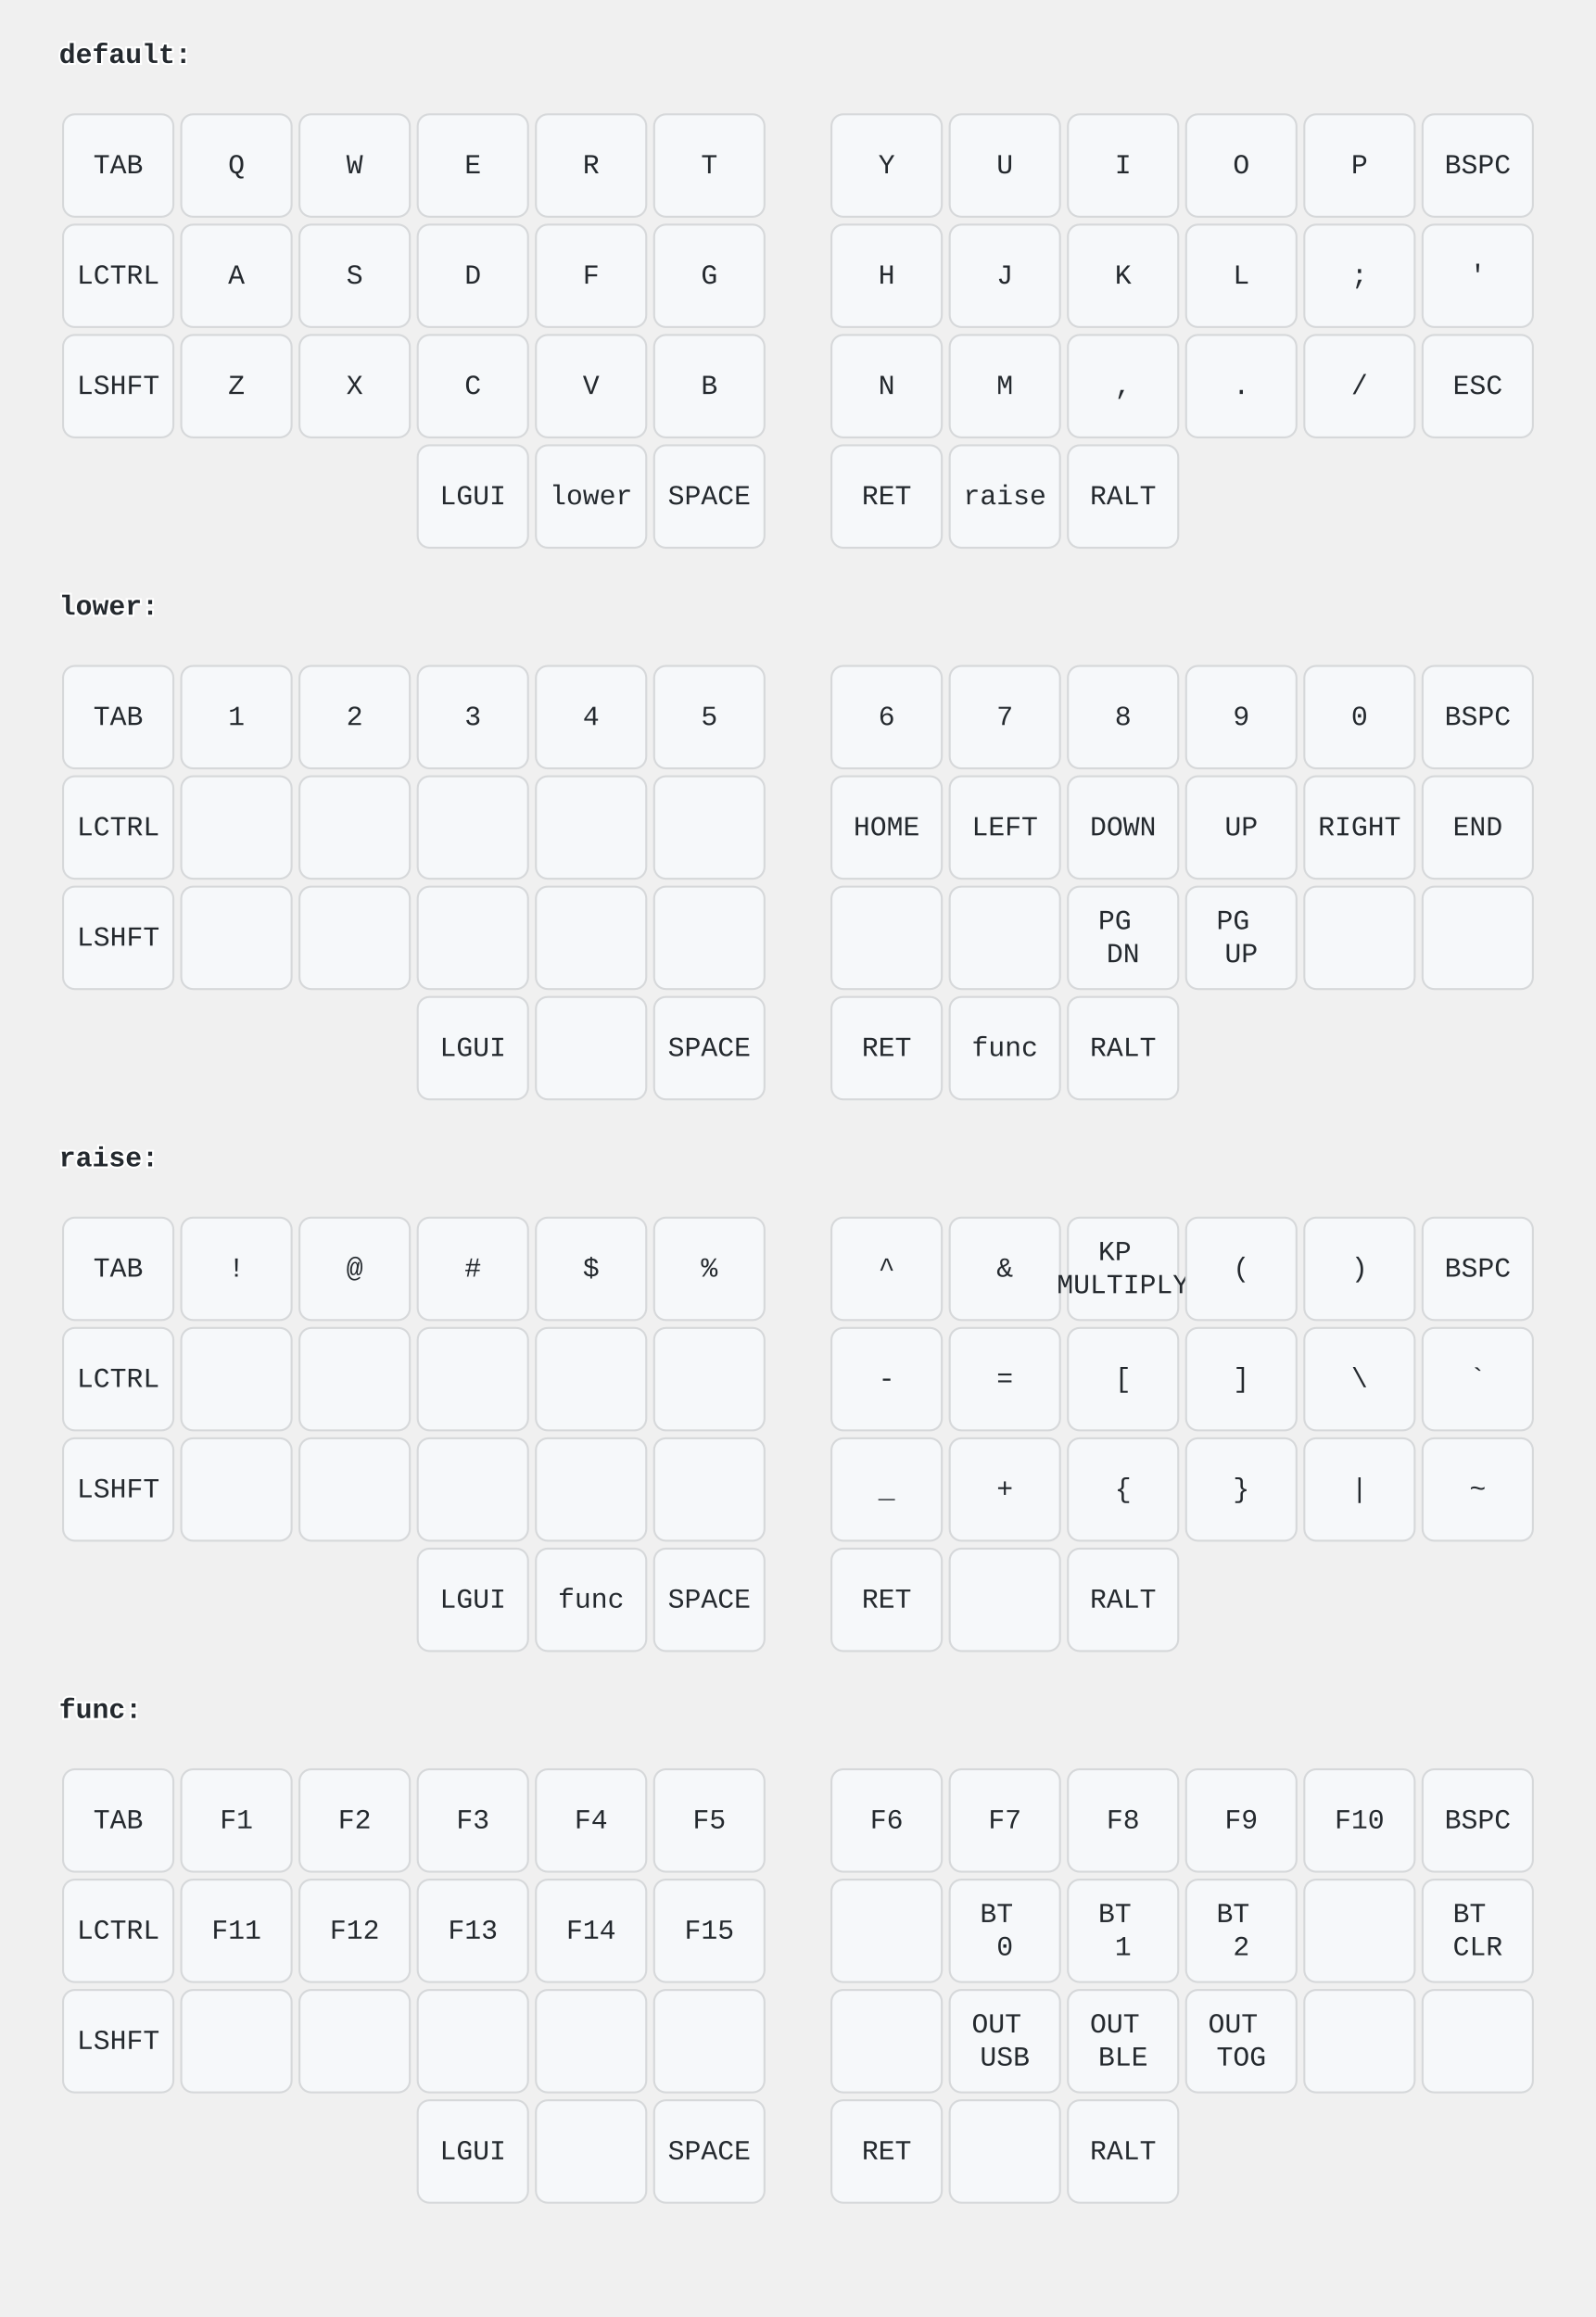
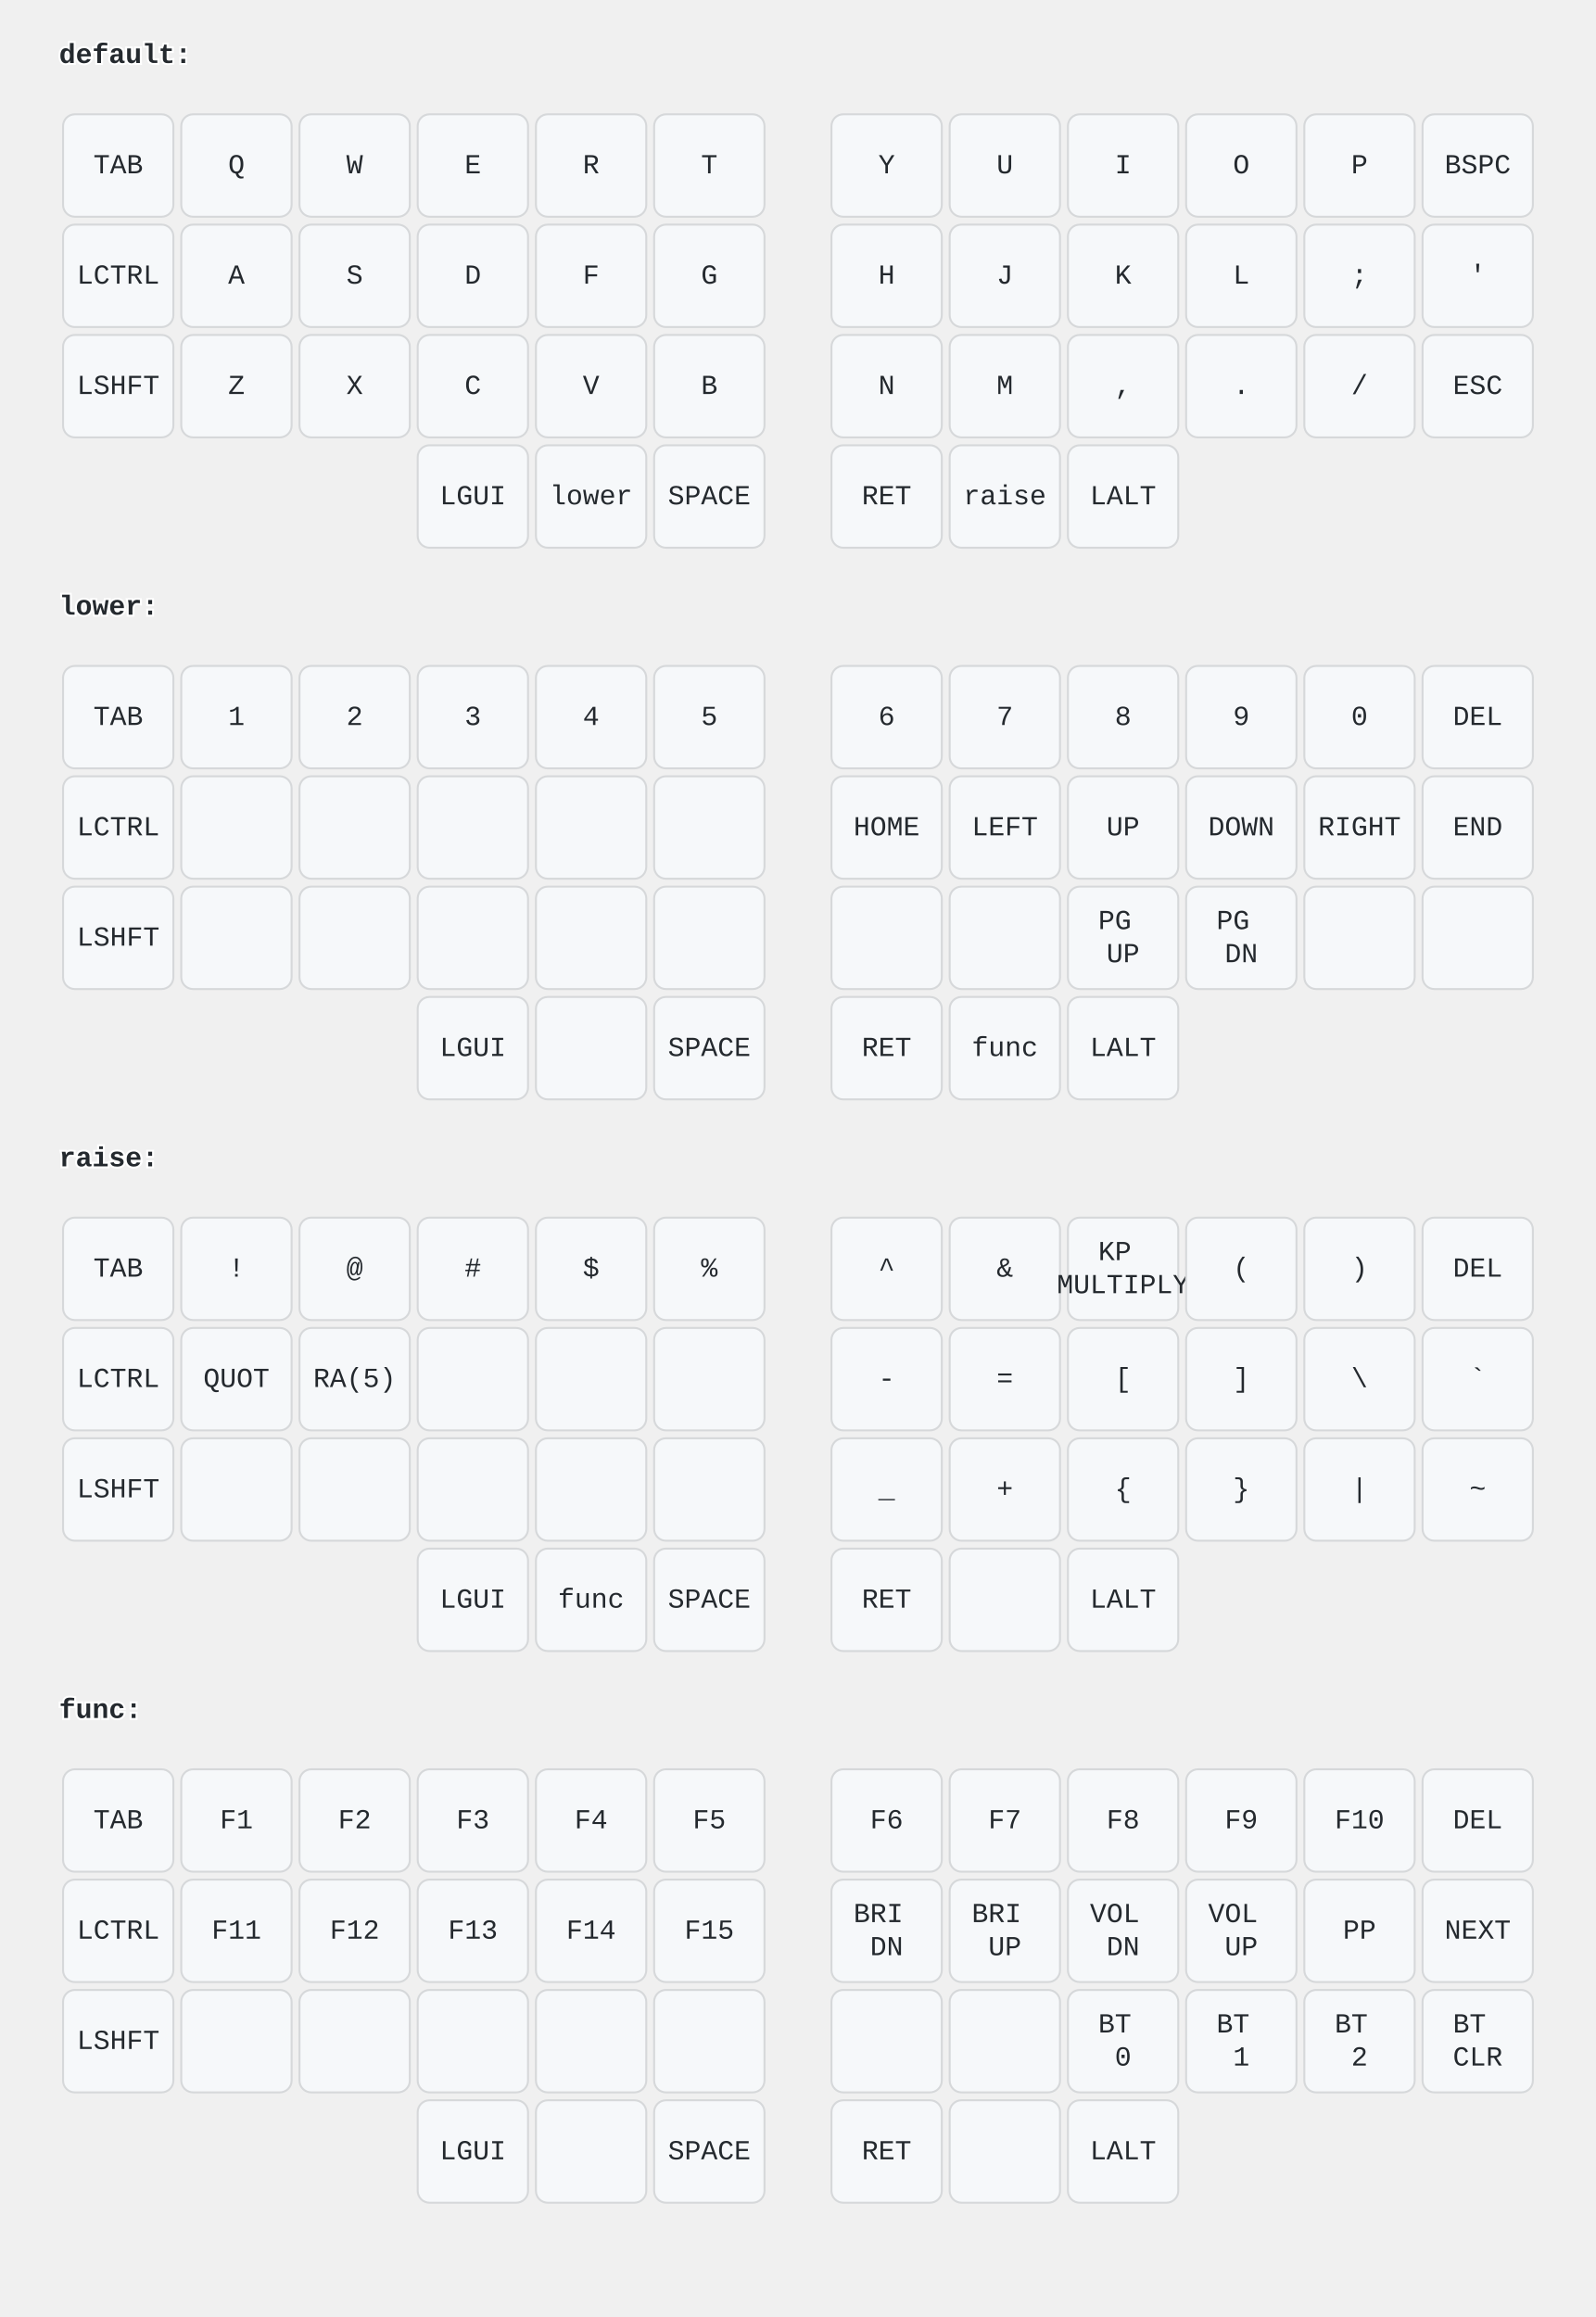
<svg xmlns="http://www.w3.org/2000/svg" width="810.0" height="1176.0" viewBox="0 0 810.0 1176.0">
  <style>/* font and background color specifications */
svg {
    font-family: SFMono-Regular,Consolas,Liberation Mono,Menlo,monospace;
    font-size: 14px;
    font-kerning: normal;
    text-rendering: optimizeLegibility;
    fill: #24292e;
}

/* default key styling */
rect {
    fill: #f6f8fa;
    stroke: #d6d8da;
    stroke-width: 1;
}

/* color accent for held keys */
.held {
    fill: #fdd;
}

/* color accent for combo boxes */
.combo {
    fill: #cdf;
}

/* color accent for ghost (optional) keys */
.ghost {
    fill: #ddd;
}

text {
    text-anchor: middle;
    dominant-baseline: middle;
}

/* styling for layer labels */
.label {
    font-weight: bold;
    text-anchor: start;
    stroke: white;
    stroke-width: 2;
    paint-order: stroke;
}

/* styling for combo box and hold-tap hold label text */
.small {
    font-size: 11px;
}

/* styling for hold-tap hold label text in combo box */
.smaller {
    font-size: 8px;
}

/* styling for combo dendrons */
path {
    stroke-width: 1;
    stroke: gray;
    fill: none;
}
</style>
  <text x="30.0" y="28.0" class="label">default:</text>
  <rect rx="6.0" ry="6.0" x="32.0" y="58.0" width="56.0" height="52.0" />
  <text x="60.0" y="84.0">TAB</text>
  <rect rx="6.0" ry="6.0" x="92.0" y="58.0" width="56.0" height="52.0" />
  <text x="120.0" y="84.0">Q</text>
  <rect rx="6.0" ry="6.0" x="152.0" y="58.0" width="56.0" height="52.0" />
  <text x="180.0" y="84.0">W</text>
  <rect rx="6.0" ry="6.0" x="212.0" y="58.0" width="56.0" height="52.0" />
  <text x="240.0" y="84.0">E</text>
  <rect rx="6.0" ry="6.0" x="272.0" y="58.0" width="56.0" height="52.0" />
  <text x="300.0" y="84.0">R</text>
  <rect rx="6.0" ry="6.0" x="332.0" y="58.0" width="56.0" height="52.0" />
  <text x="360.0" y="84.0">T</text>
  <rect rx="6.0" ry="6.0" x="422.0" y="58.0" width="56.0" height="52.0" />
  <text x="450.0" y="84.0">Y</text>
  <rect rx="6.0" ry="6.0" x="482.0" y="58.0" width="56.0" height="52.0" />
  <text x="510.0" y="84.0">U</text>
  <rect rx="6.0" ry="6.0" x="542.0" y="58.0" width="56.0" height="52.0" />
  <text x="570.0" y="84.0">I</text>
  <rect rx="6.0" ry="6.0" x="602.0" y="58.0" width="56.0" height="52.0" />
  <text x="630.0" y="84.0">O</text>
  <rect rx="6.0" ry="6.0" x="662.0" y="58.0" width="56.0" height="52.0" />
  <text x="690.0" y="84.0">P</text>
  <rect rx="6.0" ry="6.0" x="722.0" y="58.0" width="56.0" height="52.0" />
  <text x="750.0" y="84.0">BSPC</text>
  <rect rx="6.0" ry="6.0" x="32.0" y="114.0" width="56.0" height="52.0" />
  <text x="60.0" y="140.0">LCTRL</text>
  <rect rx="6.0" ry="6.0" x="92.0" y="114.0" width="56.0" height="52.0" />
  <text x="120.0" y="140.0">A</text>
  <rect rx="6.0" ry="6.0" x="152.0" y="114.0" width="56.0" height="52.0" />
  <text x="180.0" y="140.0">S</text>
  <rect rx="6.0" ry="6.0" x="212.0" y="114.0" width="56.0" height="52.0" />
  <text x="240.0" y="140.0">D</text>
  <rect rx="6.0" ry="6.0" x="272.0" y="114.0" width="56.0" height="52.0" />
  <text x="300.0" y="140.0">F</text>
  <rect rx="6.0" ry="6.0" x="332.0" y="114.0" width="56.0" height="52.0" />
  <text x="360.0" y="140.0">G</text>
  <rect rx="6.0" ry="6.0" x="422.0" y="114.0" width="56.0" height="52.0" />
  <text x="450.0" y="140.0">H</text>
  <rect rx="6.0" ry="6.0" x="482.0" y="114.0" width="56.0" height="52.0" />
  <text x="510.0" y="140.0">J</text>
  <rect rx="6.0" ry="6.0" x="542.0" y="114.0" width="56.0" height="52.0" />
  <text x="570.0" y="140.0">K</text>
  <rect rx="6.0" ry="6.0" x="602.0" y="114.0" width="56.0" height="52.0" />
  <text x="630.0" y="140.0">L</text>
  <rect rx="6.0" ry="6.0" x="662.0" y="114.0" width="56.0" height="52.0" />
  <text x="690.0" y="140.0">;</text>
  <rect rx="6.0" ry="6.0" x="722.0" y="114.0" width="56.0" height="52.0" />
  <text x="750.0" y="140.0">'</text>
  <rect rx="6.0" ry="6.0" x="32.0" y="170.0" width="56.0" height="52.0" />
  <text x="60.0" y="196.0">LSHFT</text>
  <rect rx="6.0" ry="6.0" x="92.0" y="170.0" width="56.0" height="52.0" />
  <text x="120.0" y="196.0">Z</text>
  <rect rx="6.0" ry="6.0" x="152.0" y="170.0" width="56.0" height="52.0" />
  <text x="180.0" y="196.0">X</text>
  <rect rx="6.0" ry="6.0" x="212.0" y="170.0" width="56.0" height="52.0" />
  <text x="240.0" y="196.0">C</text>
  <rect rx="6.0" ry="6.0" x="272.0" y="170.0" width="56.0" height="52.0" />
  <text x="300.0" y="196.0">V</text>
  <rect rx="6.0" ry="6.0" x="332.0" y="170.0" width="56.0" height="52.0" />
  <text x="360.0" y="196.0">B</text>
  <rect rx="6.0" ry="6.0" x="422.0" y="170.0" width="56.0" height="52.0" />
  <text x="450.0" y="196.0">N</text>
  <rect rx="6.0" ry="6.0" x="482.0" y="170.0" width="56.0" height="52.0" />
  <text x="510.0" y="196.0">M</text>
  <rect rx="6.0" ry="6.0" x="542.0" y="170.0" width="56.0" height="52.0" />
  <text x="570.0" y="196.0">,</text>
  <rect rx="6.0" ry="6.0" x="602.0" y="170.0" width="56.0" height="52.0" />
  <text x="630.0" y="196.0">.</text>
  <rect rx="6.0" ry="6.0" x="662.0" y="170.0" width="56.0" height="52.0" />
  <text x="690.0" y="196.0">/</text>
  <rect rx="6.0" ry="6.0" x="722.0" y="170.0" width="56.0" height="52.0" />
  <text x="750.0" y="196.0">ESC</text>
  <rect rx="6.0" ry="6.0" x="212.0" y="226.0" width="56.0" height="52.0" />
  <text x="240.0" y="252.0">LGUI</text>
  <rect rx="6.0" ry="6.0" x="272.0" y="226.0" width="56.0" height="52.0" />
  <text x="300.0" y="252.0">lower</text>
  <rect rx="6.0" ry="6.0" x="332.0" y="226.0" width="56.0" height="52.0" />
  <text x="360.0" y="252.0">SPACE</text>
  <rect rx="6.0" ry="6.0" x="422.0" y="226.0" width="56.0" height="52.0" />
  <text x="450.0" y="252.0">RET</text>
  <rect rx="6.0" ry="6.0" x="482.0" y="226.0" width="56.0" height="52.0" />
  <text x="510.0" y="252.0">raise</text>
  <rect rx="6.0" ry="6.0" x="542.0" y="226.0" width="56.0" height="52.0" />
-   <text x="570.0" y="252.0">RALT</text>
+   <text x="570.0" y="252.0">LALT</text>
  <text x="30.0" y="308.0" class="label">lower:</text>
  <rect rx="6.0" ry="6.0" x="32.0" y="338.0" width="56.0" height="52.0" />
  <text x="60.0" y="364.0">TAB</text>
  <rect rx="6.0" ry="6.0" x="92.0" y="338.0" width="56.0" height="52.0" />
  <text x="120.0" y="364.0">1</text>
  <rect rx="6.0" ry="6.0" x="152.0" y="338.0" width="56.0" height="52.0" />
  <text x="180.0" y="364.0">2</text>
  <rect rx="6.0" ry="6.0" x="212.0" y="338.0" width="56.0" height="52.0" />
  <text x="240.0" y="364.0">3</text>
  <rect rx="6.0" ry="6.0" x="272.0" y="338.0" width="56.0" height="52.0" />
  <text x="300.0" y="364.0">4</text>
  <rect rx="6.0" ry="6.0" x="332.0" y="338.0" width="56.0" height="52.0" />
  <text x="360.0" y="364.0">5</text>
  <rect rx="6.0" ry="6.0" x="422.0" y="338.0" width="56.0" height="52.0" />
  <text x="450.0" y="364.0">6</text>
  <rect rx="6.0" ry="6.0" x="482.0" y="338.0" width="56.0" height="52.0" />
  <text x="510.0" y="364.0">7</text>
  <rect rx="6.0" ry="6.0" x="542.0" y="338.0" width="56.0" height="52.0" />
  <text x="570.0" y="364.0">8</text>
  <rect rx="6.0" ry="6.0" x="602.0" y="338.0" width="56.0" height="52.0" />
  <text x="630.0" y="364.0">9</text>
  <rect rx="6.0" ry="6.0" x="662.0" y="338.0" width="56.0" height="52.0" />
  <text x="690.0" y="364.0">0</text>
  <rect rx="6.0" ry="6.0" x="722.0" y="338.0" width="56.0" height="52.0" />
-   <text x="750.0" y="364.0">BSPC</text>
+   <text x="750.0" y="364.0">DEL</text>
  <rect rx="6.0" ry="6.0" x="32.0" y="394.0" width="56.0" height="52.0" />
  <text x="60.0" y="420.0">LCTRL</text>
  <rect rx="6.0" ry="6.0" x="92.0" y="394.0" width="56.0" height="52.0" />
  <rect rx="6.0" ry="6.0" x="152.0" y="394.0" width="56.0" height="52.0" />
  <rect rx="6.0" ry="6.0" x="212.0" y="394.0" width="56.0" height="52.0" />
  <rect rx="6.0" ry="6.0" x="272.0" y="394.0" width="56.0" height="52.0" />
  <rect rx="6.0" ry="6.0" x="332.0" y="394.0" width="56.0" height="52.0" />
  <rect rx="6.0" ry="6.0" x="422.0" y="394.0" width="56.0" height="52.0" />
  <text x="450.0" y="420.0">HOME</text>
  <rect rx="6.0" ry="6.0" x="482.0" y="394.0" width="56.0" height="52.0" />
  <text x="510.0" y="420.0">LEFT</text>
  <rect rx="6.0" ry="6.0" x="542.0" y="394.0" width="56.0" height="52.0" />
-   <text x="570.0" y="420.0">DOWN</text>
+   <text x="570.0" y="420.0">UP</text>
  <rect rx="6.0" ry="6.0" x="602.0" y="394.0" width="56.0" height="52.0" />
-   <text x="630.0" y="420.0">UP</text>
+   <text x="630.0" y="420.0">DOWN</text>
  <rect rx="6.0" ry="6.0" x="662.0" y="394.0" width="56.0" height="52.0" />
  <text x="690.0" y="420.0">RIGHT</text>
  <rect rx="6.0" ry="6.0" x="722.0" y="394.0" width="56.0" height="52.0" />
  <text x="750.0" y="420.0">END</text>
  <rect rx="6.0" ry="6.0" x="32.0" y="450.0" width="56.0" height="52.0" />
  <text x="60.0" y="476.0">LSHFT</text>
  <rect rx="6.0" ry="6.0" x="92.0" y="450.0" width="56.0" height="52.0" />
  <rect rx="6.0" ry="6.0" x="152.0" y="450.0" width="56.0" height="52.0" />
  <rect rx="6.0" ry="6.0" x="212.0" y="450.0" width="56.0" height="52.0" />
  <rect rx="6.0" ry="6.0" x="272.0" y="450.0" width="56.0" height="52.0" />
  <rect rx="6.0" ry="6.0" x="332.0" y="450.0" width="56.0" height="52.0" />
  <rect rx="6.0" ry="6.0" x="422.0" y="450.0" width="56.0" height="52.0" />
  <rect rx="6.0" ry="6.0" x="482.0" y="450.0" width="56.0" height="52.0" />
  <rect rx="6.0" ry="6.0" x="542.0" y="450.0" width="56.0" height="52.0" />
  <text x="570.0" y="476.0">
    <tspan x="570.0" dy="-0.6em">PG</tspan>
-     <tspan x="570.0" dy="1.2em">DN</tspan>
+     <tspan x="570.0" dy="1.2em">UP</tspan>
  </text>
  <rect rx="6.0" ry="6.0" x="602.0" y="450.0" width="56.0" height="52.0" />
  <text x="630.0" y="476.0">
    <tspan x="630.0" dy="-0.6em">PG</tspan>
-     <tspan x="630.0" dy="1.2em">UP</tspan>
+     <tspan x="630.0" dy="1.2em">DN</tspan>
  </text>
  <rect rx="6.0" ry="6.0" x="662.0" y="450.0" width="56.0" height="52.0" />
  <rect rx="6.0" ry="6.0" x="722.0" y="450.0" width="56.0" height="52.0" />
  <rect rx="6.0" ry="6.0" x="212.0" y="506.0" width="56.0" height="52.0" />
  <text x="240.0" y="532.0">LGUI</text>
  <rect rx="6.0" ry="6.0" x="272.0" y="506.0" width="56.0" height="52.0" />
  <rect rx="6.0" ry="6.0" x="332.0" y="506.0" width="56.0" height="52.0" />
  <text x="360.0" y="532.0">SPACE</text>
  <rect rx="6.0" ry="6.0" x="422.0" y="506.0" width="56.0" height="52.0" />
  <text x="450.0" y="532.0">RET</text>
  <rect rx="6.0" ry="6.0" x="482.0" y="506.0" width="56.0" height="52.0" />
  <text x="510.0" y="532.0">func</text>
  <rect rx="6.0" ry="6.0" x="542.0" y="506.0" width="56.0" height="52.0" />
-   <text x="570.0" y="532.0">RALT</text>
+   <text x="570.0" y="532.0">LALT</text>
  <text x="30.0" y="588.0" class="label">raise:</text>
  <rect rx="6.0" ry="6.0" x="32.0" y="618.0" width="56.0" height="52.0" />
  <text x="60.0" y="644.0">TAB</text>
  <rect rx="6.0" ry="6.0" x="92.0" y="618.0" width="56.0" height="52.0" />
  <text x="120.0" y="644.0">!</text>
  <rect rx="6.0" ry="6.0" x="152.0" y="618.0" width="56.0" height="52.0" />
  <text x="180.0" y="644.0">@</text>
  <rect rx="6.0" ry="6.0" x="212.0" y="618.0" width="56.0" height="52.0" />
  <text x="240.0" y="644.0">#</text>
  <rect rx="6.0" ry="6.0" x="272.0" y="618.0" width="56.0" height="52.0" />
  <text x="300.0" y="644.0">$</text>
  <rect rx="6.0" ry="6.0" x="332.0" y="618.0" width="56.0" height="52.0" />
  <text x="360.0" y="644.0">%</text>
  <rect rx="6.0" ry="6.0" x="422.0" y="618.0" width="56.0" height="52.0" />
  <text x="450.0" y="644.0">^</text>
  <rect rx="6.0" ry="6.0" x="482.0" y="618.0" width="56.0" height="52.0" />
  <text x="510.0" y="644.0">&amp;</text>
  <rect rx="6.0" ry="6.0" x="542.0" y="618.0" width="56.0" height="52.0" />
  <text x="570.0" y="644.0">
    <tspan x="570.0" dy="-0.6em">KP</tspan>
    <tspan x="570.0" dy="1.2em">MULTIPLY</tspan>
  </text>
  <rect rx="6.0" ry="6.0" x="602.0" y="618.0" width="56.0" height="52.0" />
  <text x="630.0" y="644.0">(</text>
  <rect rx="6.0" ry="6.0" x="662.0" y="618.0" width="56.0" height="52.0" />
  <text x="690.0" y="644.0">)</text>
  <rect rx="6.0" ry="6.0" x="722.0" y="618.0" width="56.0" height="52.0" />
-   <text x="750.0" y="644.0">BSPC</text>
+   <text x="750.0" y="644.0">DEL</text>
  <rect rx="6.0" ry="6.0" x="32.0" y="674.0" width="56.0" height="52.0" />
  <text x="60.0" y="700.0">LCTRL</text>
  <rect rx="6.0" ry="6.0" x="92.0" y="674.0" width="56.0" height="52.0" />
+   <text x="120.0" y="700.0">QUOT</text>
  <rect rx="6.0" ry="6.0" x="152.0" y="674.0" width="56.0" height="52.0" />
+   <text x="180.0" y="700.0">RA(5)</text>
  <rect rx="6.0" ry="6.0" x="212.0" y="674.0" width="56.0" height="52.0" />
  <rect rx="6.0" ry="6.0" x="272.0" y="674.0" width="56.0" height="52.0" />
  <rect rx="6.0" ry="6.0" x="332.0" y="674.0" width="56.0" height="52.0" />
  <rect rx="6.0" ry="6.0" x="422.0" y="674.0" width="56.0" height="52.0" />
  <text x="450.0" y="700.0">-</text>
  <rect rx="6.0" ry="6.0" x="482.0" y="674.0" width="56.0" height="52.0" />
  <text x="510.0" y="700.0">=</text>
  <rect rx="6.0" ry="6.0" x="542.0" y="674.0" width="56.0" height="52.0" />
  <text x="570.0" y="700.0">[</text>
  <rect rx="6.0" ry="6.0" x="602.0" y="674.0" width="56.0" height="52.0" />
  <text x="630.0" y="700.0">]</text>
  <rect rx="6.0" ry="6.0" x="662.0" y="674.0" width="56.0" height="52.0" />
  <text x="690.0" y="700.0">\</text>
  <rect rx="6.0" ry="6.0" x="722.0" y="674.0" width="56.0" height="52.0" />
  <text x="750.0" y="700.0">`</text>
  <rect rx="6.0" ry="6.0" x="32.0" y="730.0" width="56.0" height="52.0" />
  <text x="60.0" y="756.0">LSHFT</text>
  <rect rx="6.0" ry="6.0" x="92.0" y="730.0" width="56.0" height="52.0" />
  <rect rx="6.0" ry="6.0" x="152.0" y="730.0" width="56.0" height="52.0" />
  <rect rx="6.0" ry="6.0" x="212.0" y="730.0" width="56.0" height="52.0" />
  <rect rx="6.0" ry="6.0" x="272.0" y="730.0" width="56.0" height="52.0" />
  <rect rx="6.0" ry="6.0" x="332.0" y="730.0" width="56.0" height="52.0" />
  <rect rx="6.0" ry="6.0" x="422.0" y="730.0" width="56.0" height="52.0" />
  <text x="450.0" y="756.0">_</text>
  <rect rx="6.0" ry="6.0" x="482.0" y="730.0" width="56.0" height="52.0" />
  <text x="510.0" y="756.0">+</text>
  <rect rx="6.0" ry="6.0" x="542.0" y="730.0" width="56.0" height="52.0" />
  <text x="570.0" y="756.0">{</text>
  <rect rx="6.0" ry="6.0" x="602.0" y="730.0" width="56.0" height="52.0" />
  <text x="630.0" y="756.0">}</text>
  <rect rx="6.0" ry="6.0" x="662.0" y="730.0" width="56.0" height="52.0" />
  <text x="690.0" y="756.0">|</text>
  <rect rx="6.0" ry="6.0" x="722.0" y="730.0" width="56.0" height="52.0" />
  <text x="750.0" y="756.0">~</text>
  <rect rx="6.0" ry="6.0" x="212.0" y="786.0" width="56.0" height="52.0" />
  <text x="240.0" y="812.0">LGUI</text>
  <rect rx="6.0" ry="6.0" x="272.0" y="786.0" width="56.0" height="52.0" />
  <text x="300.0" y="812.0">func</text>
  <rect rx="6.0" ry="6.0" x="332.0" y="786.0" width="56.0" height="52.0" />
  <text x="360.0" y="812.0">SPACE</text>
  <rect rx="6.0" ry="6.0" x="422.0" y="786.0" width="56.0" height="52.0" />
  <text x="450.0" y="812.0">RET</text>
  <rect rx="6.0" ry="6.0" x="482.0" y="786.0" width="56.0" height="52.0" />
  <rect rx="6.0" ry="6.0" x="542.0" y="786.0" width="56.0" height="52.0" />
-   <text x="570.0" y="812.0">RALT</text>
+   <text x="570.0" y="812.0">LALT</text>
  <text x="30.0" y="868.0" class="label">func:</text>
  <rect rx="6.0" ry="6.0" x="32.0" y="898.0" width="56.0" height="52.0" />
  <text x="60.0" y="924.0">TAB</text>
  <rect rx="6.0" ry="6.0" x="92.0" y="898.0" width="56.0" height="52.0" />
  <text x="120.0" y="924.0">F1</text>
  <rect rx="6.0" ry="6.0" x="152.0" y="898.0" width="56.0" height="52.0" />
  <text x="180.0" y="924.0">F2</text>
  <rect rx="6.0" ry="6.0" x="212.0" y="898.0" width="56.0" height="52.0" />
  <text x="240.0" y="924.0">F3</text>
  <rect rx="6.0" ry="6.0" x="272.0" y="898.0" width="56.0" height="52.0" />
  <text x="300.0" y="924.0">F4</text>
  <rect rx="6.0" ry="6.0" x="332.0" y="898.0" width="56.0" height="52.0" />
  <text x="360.0" y="924.0">F5</text>
  <rect rx="6.0" ry="6.0" x="422.0" y="898.0" width="56.0" height="52.0" />
  <text x="450.0" y="924.0">F6</text>
  <rect rx="6.0" ry="6.0" x="482.0" y="898.0" width="56.0" height="52.0" />
  <text x="510.0" y="924.0">F7</text>
  <rect rx="6.0" ry="6.0" x="542.0" y="898.0" width="56.0" height="52.0" />
  <text x="570.0" y="924.0">F8</text>
  <rect rx="6.0" ry="6.0" x="602.0" y="898.0" width="56.0" height="52.0" />
  <text x="630.0" y="924.0">F9</text>
  <rect rx="6.0" ry="6.0" x="662.0" y="898.0" width="56.0" height="52.0" />
  <text x="690.0" y="924.0">F10</text>
  <rect rx="6.0" ry="6.0" x="722.0" y="898.0" width="56.0" height="52.0" />
-   <text x="750.0" y="924.0">BSPC</text>
+   <text x="750.0" y="924.0">DEL</text>
  <rect rx="6.0" ry="6.0" x="32.0" y="954.0" width="56.0" height="52.0" />
  <text x="60.0" y="980.0">LCTRL</text>
  <rect rx="6.0" ry="6.0" x="92.0" y="954.0" width="56.0" height="52.0" />
  <text x="120.0" y="980.0">F11</text>
  <rect rx="6.0" ry="6.0" x="152.0" y="954.0" width="56.0" height="52.0" />
  <text x="180.0" y="980.0">F12</text>
  <rect rx="6.0" ry="6.0" x="212.0" y="954.0" width="56.0" height="52.0" />
  <text x="240.0" y="980.0">F13</text>
  <rect rx="6.0" ry="6.0" x="272.0" y="954.0" width="56.0" height="52.0" />
  <text x="300.0" y="980.0">F14</text>
  <rect rx="6.0" ry="6.0" x="332.0" y="954.0" width="56.0" height="52.0" />
  <text x="360.0" y="980.0">F15</text>
  <rect rx="6.0" ry="6.0" x="422.0" y="954.0" width="56.0" height="52.0" />
+   <text x="450.0" y="980.0">
+     <tspan x="450.0" dy="-0.6em">BRI</tspan>
+     <tspan x="450.0" dy="1.2em">DN</tspan>
+   </text>
  <rect rx="6.0" ry="6.0" x="482.0" y="954.0" width="56.0" height="52.0" />
  <text x="510.0" y="980.0">
-     <tspan x="510.0" dy="-0.6em">BT</tspan>
-     <tspan x="510.0" dy="1.2em">0</tspan>
+     <tspan x="510.0" dy="-0.6em">BRI</tspan>
+     <tspan x="510.0" dy="1.2em">UP</tspan>
  </text>
  <rect rx="6.0" ry="6.0" x="542.0" y="954.0" width="56.0" height="52.0" />
  <text x="570.0" y="980.0">
-     <tspan x="570.0" dy="-0.6em">BT</tspan>
-     <tspan x="570.0" dy="1.2em">1</tspan>
+     <tspan x="570.0" dy="-0.6em">VOL</tspan>
+     <tspan x="570.0" dy="1.2em">DN</tspan>
  </text>
  <rect rx="6.0" ry="6.0" x="602.0" y="954.0" width="56.0" height="52.0" />
  <text x="630.0" y="980.0">
-     <tspan x="630.0" dy="-0.6em">BT</tspan>
-     <tspan x="630.0" dy="1.2em">2</tspan>
+     <tspan x="630.0" dy="-0.6em">VOL</tspan>
+     <tspan x="630.0" dy="1.2em">UP</tspan>
  </text>
  <rect rx="6.0" ry="6.0" x="662.0" y="954.0" width="56.0" height="52.0" />
+   <text x="690.0" y="980.0">PP</text>
  <rect rx="6.0" ry="6.0" x="722.0" y="954.0" width="56.0" height="52.0" />
-   <text x="750.0" y="980.0">
-     <tspan x="750.0" dy="-0.6em">BT</tspan>
-     <tspan x="750.0" dy="1.2em">CLR</tspan>
-   </text>
+   <text x="750.0" y="980.0">NEXT</text>
  <rect rx="6.0" ry="6.0" x="32.0" y="1010.0" width="56.0" height="52.0" />
  <text x="60.0" y="1036.0">LSHFT</text>
  <rect rx="6.0" ry="6.0" x="92.0" y="1010.0" width="56.0" height="52.0" />
  <rect rx="6.0" ry="6.0" x="152.0" y="1010.0" width="56.0" height="52.0" />
  <rect rx="6.0" ry="6.0" x="212.0" y="1010.0" width="56.0" height="52.0" />
  <rect rx="6.0" ry="6.0" x="272.0" y="1010.0" width="56.0" height="52.0" />
  <rect rx="6.0" ry="6.0" x="332.0" y="1010.0" width="56.0" height="52.0" />
  <rect rx="6.0" ry="6.0" x="422.0" y="1010.0" width="56.0" height="52.0" />
  <rect rx="6.0" ry="6.0" x="482.0" y="1010.0" width="56.0" height="52.0" />
-   <text x="510.0" y="1036.0">
-     <tspan x="510.0" dy="-0.6em">OUT</tspan>
-     <tspan x="510.0" dy="1.2em">USB</tspan>
-   </text>
  <rect rx="6.0" ry="6.0" x="542.0" y="1010.0" width="56.0" height="52.0" />
  <text x="570.0" y="1036.0">
-     <tspan x="570.0" dy="-0.6em">OUT</tspan>
-     <tspan x="570.0" dy="1.2em">BLE</tspan>
+     <tspan x="570.0" dy="-0.6em">BT</tspan>
+     <tspan x="570.0" dy="1.2em">0</tspan>
  </text>
  <rect rx="6.0" ry="6.0" x="602.0" y="1010.0" width="56.0" height="52.0" />
  <text x="630.0" y="1036.0">
-     <tspan x="630.0" dy="-0.6em">OUT</tspan>
-     <tspan x="630.0" dy="1.2em">TOG</tspan>
+     <tspan x="630.0" dy="-0.6em">BT</tspan>
+     <tspan x="630.0" dy="1.2em">1</tspan>
  </text>
  <rect rx="6.0" ry="6.0" x="662.0" y="1010.0" width="56.0" height="52.0" />
+   <text x="690.0" y="1036.0">
+     <tspan x="690.0" dy="-0.6em">BT</tspan>
+     <tspan x="690.0" dy="1.2em">2</tspan>
+   </text>
  <rect rx="6.0" ry="6.0" x="722.0" y="1010.0" width="56.0" height="52.0" />
+   <text x="750.0" y="1036.0">
+     <tspan x="750.0" dy="-0.6em">BT</tspan>
+     <tspan x="750.0" dy="1.2em">CLR</tspan>
+   </text>
  <rect rx="6.0" ry="6.0" x="212.0" y="1066.0" width="56.0" height="52.0" />
  <text x="240.0" y="1092.0">LGUI</text>
  <rect rx="6.0" ry="6.0" x="272.0" y="1066.0" width="56.0" height="52.0" />
  <rect rx="6.0" ry="6.0" x="332.0" y="1066.0" width="56.0" height="52.0" />
  <text x="360.0" y="1092.0">SPACE</text>
  <rect rx="6.0" ry="6.0" x="422.0" y="1066.0" width="56.0" height="52.0" />
  <text x="450.0" y="1092.0">RET</text>
  <rect rx="6.0" ry="6.0" x="482.0" y="1066.0" width="56.0" height="52.0" />
  <rect rx="6.0" ry="6.0" x="542.0" y="1066.0" width="56.0" height="52.0" />
-   <text x="570.0" y="1092.0">RALT</text>
+   <text x="570.0" y="1092.0">LALT</text>
</svg>
